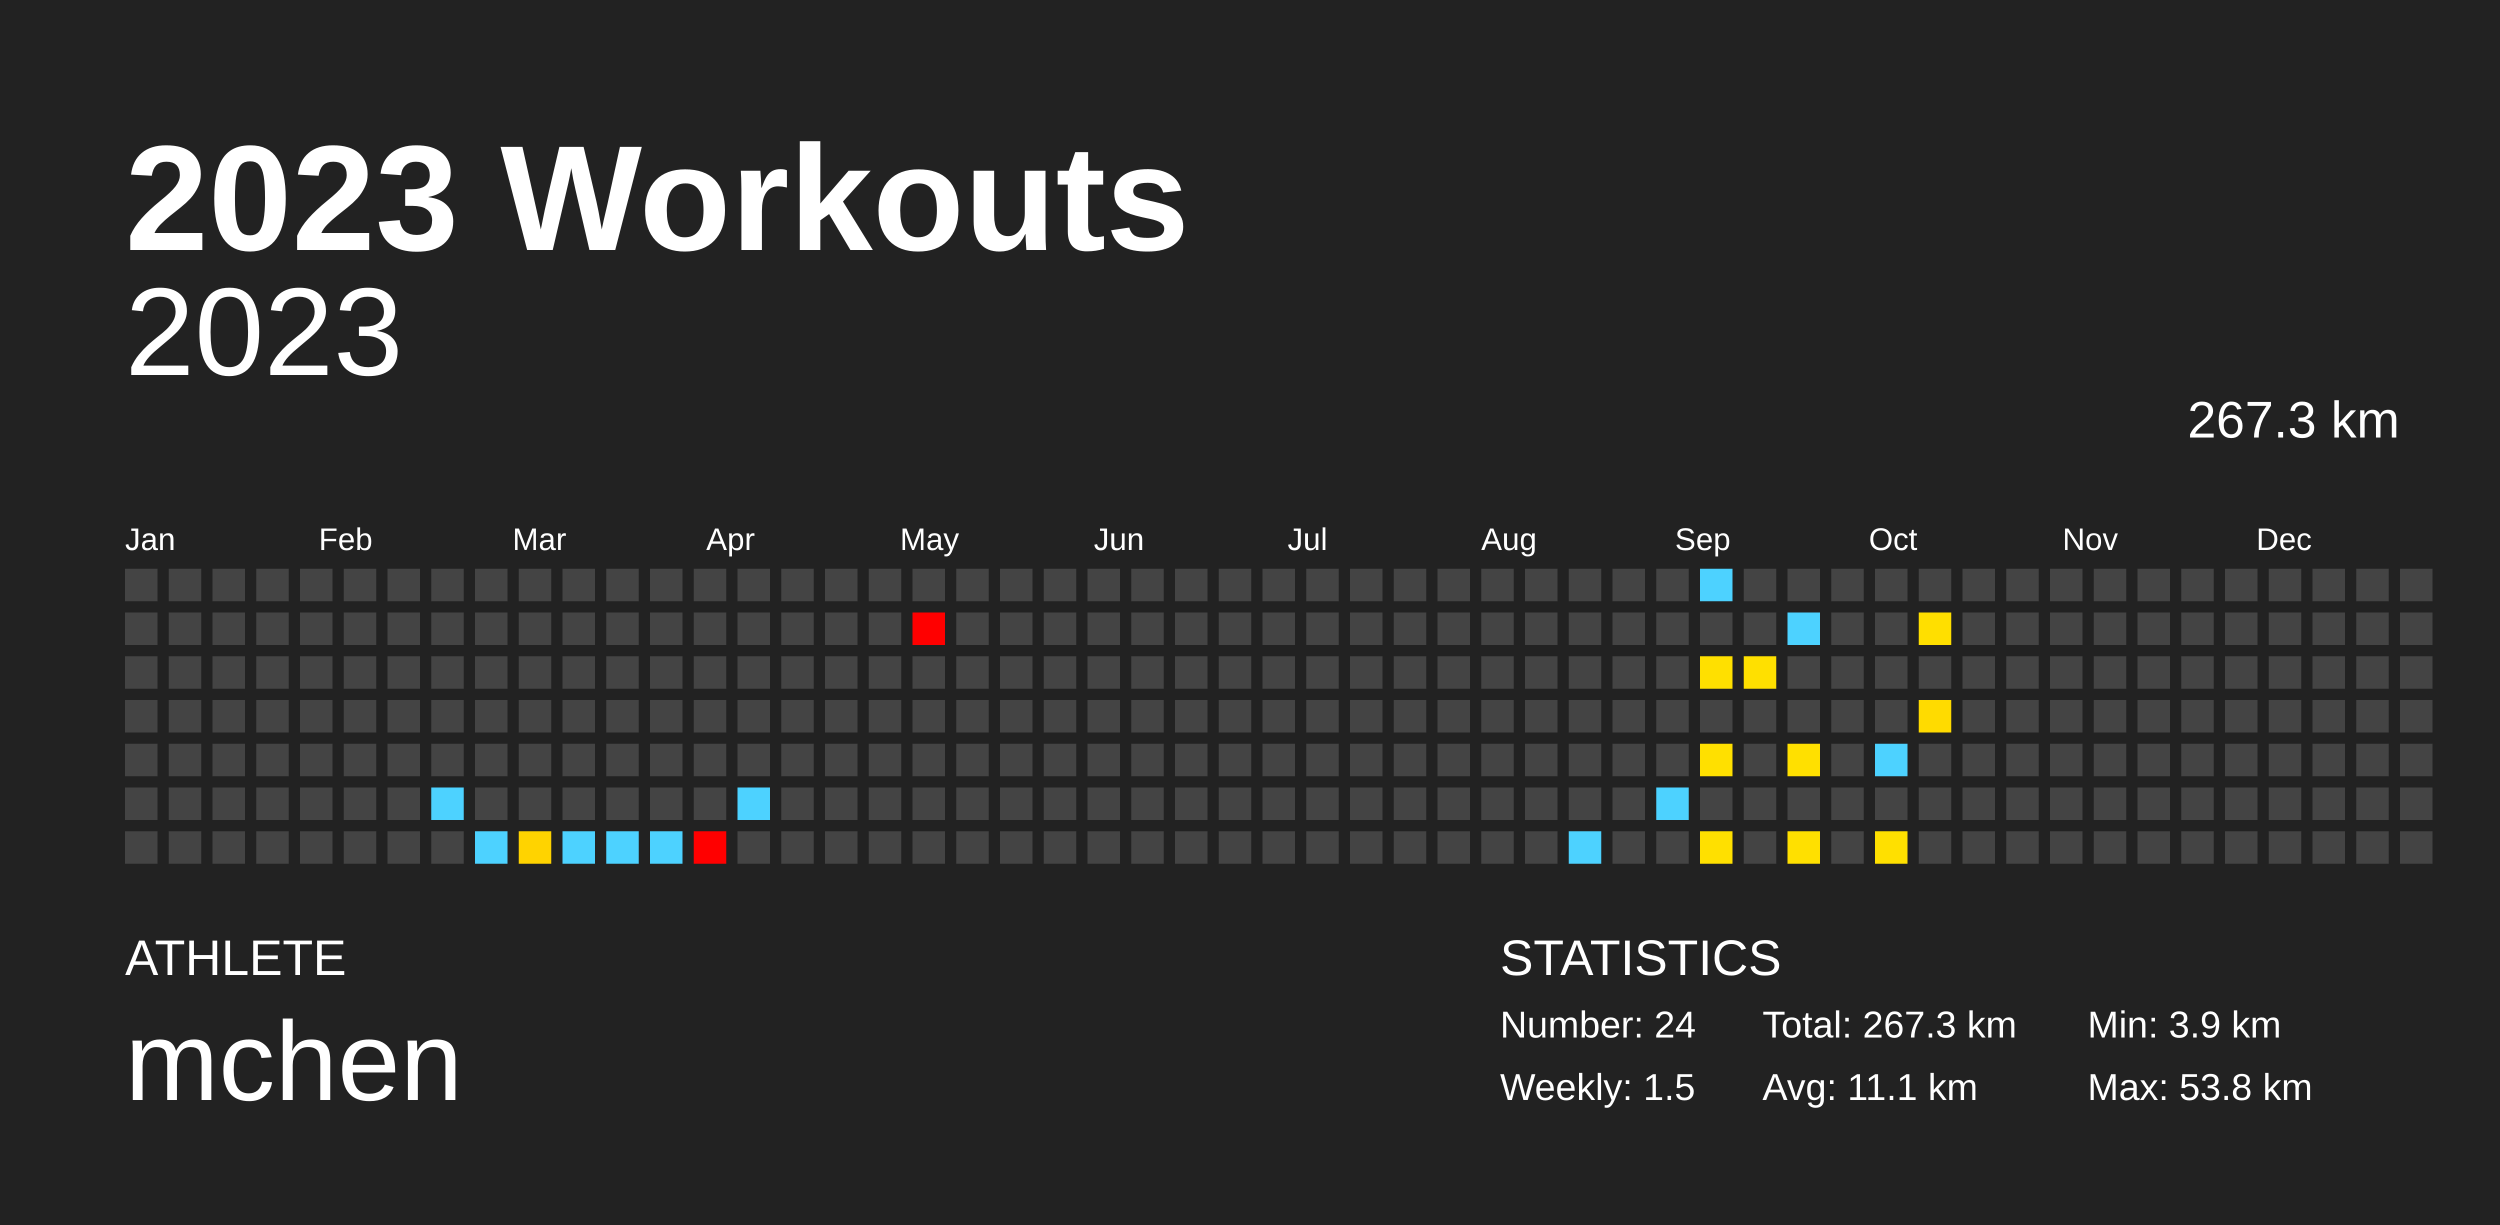
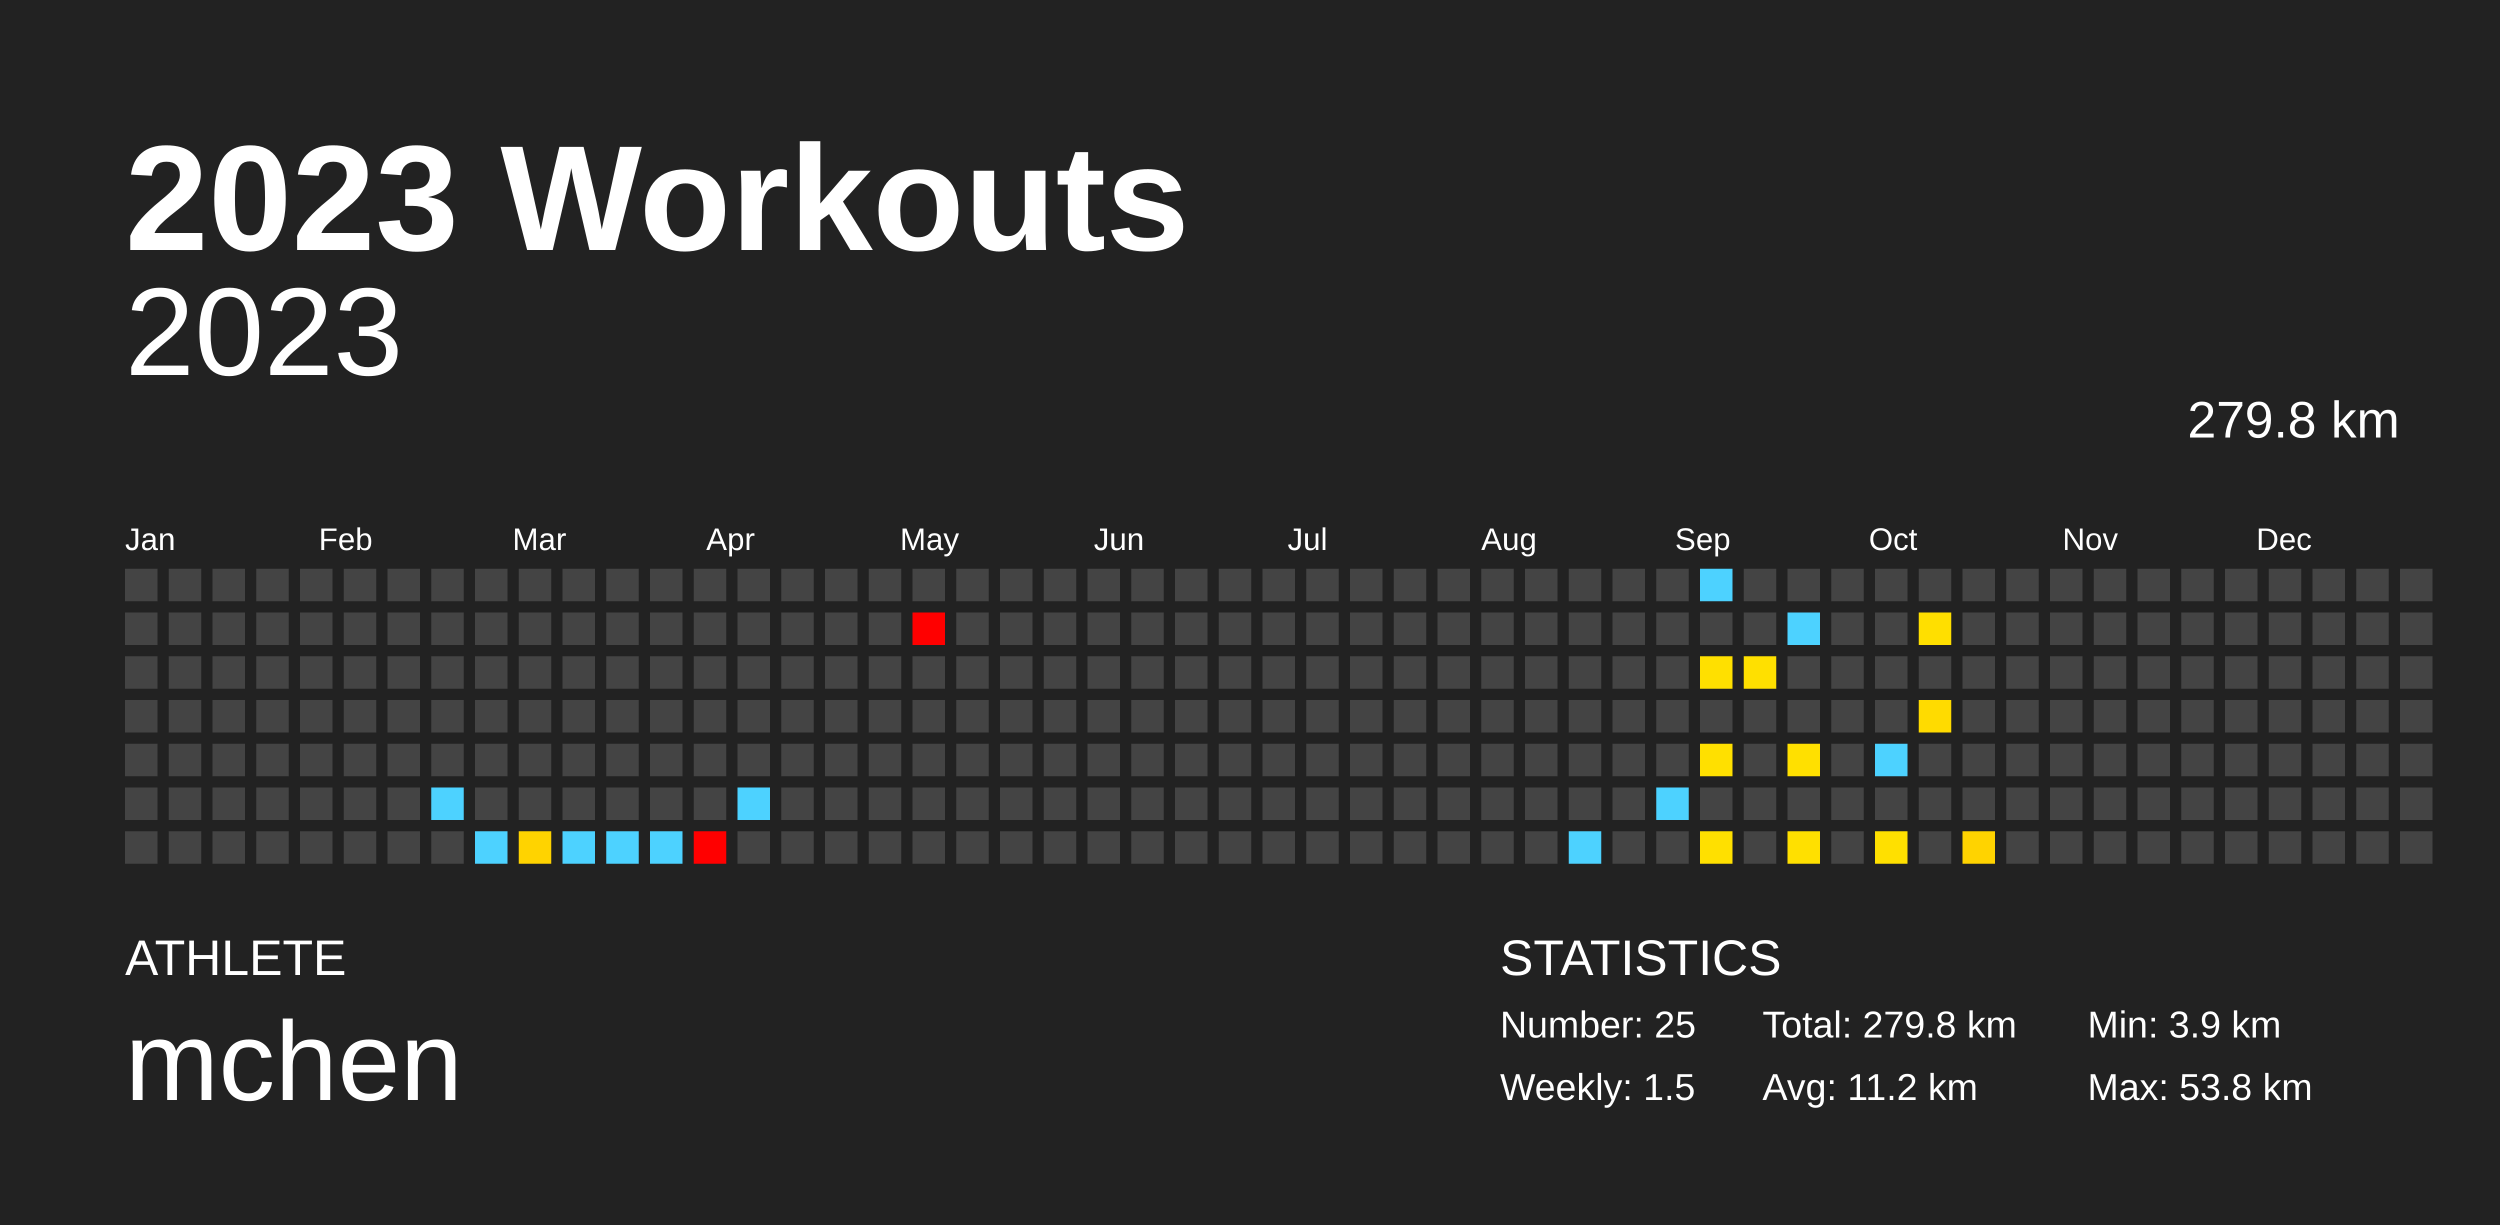
<svg xmlns="http://www.w3.org/2000/svg" baseProfile="full" height="98mm" version="1.1" viewBox="0,0,200,98" width="200mm">
  <defs />
  <rect fill="#222222" height="98" width="200" x="0" y="0" />
  <text fill="#FFFFFF" style="font-size:12px; font-family:Arial; font-weight:bold;" x="10" y="20">2023 Workouts</text>
  <text fill="#FFFFFF" style="font-size:4px; font-family:Arial" x="10" y="78">ATHLETE</text>
  <text fill="#FFFFFF" style="font-size:9px; font-family:Arial" x="10" y="88">mchen</text>
  <text fill="#FFFFFF" style="font-size:4px; font-family:Arial" x="120" y="78">STATISTICS</text>
-   <text fill="#FFFFFF" style="font-size:3px; font-family:Arial" x="120" y="83">Number: 24</text>
+   <text fill="#FFFFFF" style="font-size:3px; font-family:Arial" x="120" y="83">Number: 25</text>
  <text fill="#FFFFFF" style="font-size:3px; font-family:Arial" x="120" y="88">Weekly: 1.5</text>
-   <text fill="#FFFFFF" style="font-size:3px; font-family:Arial" x="141" y="83">Total: 267.3 km</text>
-   <text fill="#FFFFFF" style="font-size:3px; font-family:Arial" x="141" y="88">Avg: 11.1 km</text>
+   <text fill="#FFFFFF" style="font-size:3px; font-family:Arial" x="141" y="83">Total: 279.8 km</text>
+   <text fill="#FFFFFF" style="font-size:3px; font-family:Arial" x="141" y="88">Avg: 11.2 km</text>
  <text fill="#FFFFFF" style="font-size:3px; font-family:Arial" x="167" y="83">Min: 3.9 km</text>
  <text fill="#FFFFFF" style="font-size:3px; font-family:Arial" x="167" y="88">Max: 53.8 km</text>
  <text alignment-baseline="hanging" fill="#FFFFFF" style="font-size:10.0px; font-family:Arial;" x="10" y="30">2023</text>
-   <text alignment-baseline="hanging" fill="#FFFFFF" style="font-size:4.125px; font-family:Arial;" x="175" y="35">267.3 km</text>
+   <text alignment-baseline="hanging" fill="#FFFFFF" style="font-size:4.125px; font-family:Arial;" x="175" y="35">279.8 km</text>
  <text fill="#FFFFFF" style="font-size:2.5px; font-family:Arial" x="10.0" y="44">Jan</text>
  <text fill="#FFFFFF" style="font-size:2.5px; font-family:Arial" x="25.5" y="44">Feb</text>
  <text fill="#FFFFFF" style="font-size:2.5px; font-family:Arial" x="41.0" y="44">Mar</text>
  <text fill="#FFFFFF" style="font-size:2.5px; font-family:Arial" x="56.5" y="44">Apr</text>
  <text fill="#FFFFFF" style="font-size:2.5px; font-family:Arial" x="72.0" y="44">May</text>
  <text fill="#FFFFFF" style="font-size:2.5px; font-family:Arial" x="87.5" y="44">Jun</text>
  <text fill="#FFFFFF" style="font-size:2.5px; font-family:Arial" x="103.0" y="44">Jul</text>
  <text fill="#FFFFFF" style="font-size:2.5px; font-family:Arial" x="118.5" y="44">Aug</text>
  <text fill="#FFFFFF" style="font-size:2.5px; font-family:Arial" x="134.0" y="44">Sep</text>
  <text fill="#FFFFFF" style="font-size:2.5px; font-family:Arial" x="149.5" y="44">Oct</text>
  <text fill="#FFFFFF" style="font-size:2.5px; font-family:Arial" x="165.0" y="44">Nov</text>
  <text fill="#FFFFFF" style="font-size:2.5px; font-family:Arial" x="180.5" y="44">Dec</text>
  <rect fill="#444444" height="2.6" width="2.6" x="10.0" y="45.5" />
  <rect fill="#444444" height="2.6" width="2.6" x="10.0" y="49.0" />
  <rect fill="#444444" height="2.6" width="2.6" x="10.0" y="52.5" />
  <rect fill="#444444" height="2.6" width="2.6" x="10.0" y="56.0" />
  <rect fill="#444444" height="2.6" width="2.6" x="10.0" y="59.5" />
  <rect fill="#444444" height="2.6" width="2.6" x="10.0" y="63.0" />
  <rect fill="#444444" height="2.6" width="2.6" x="10.0" y="66.5" />
  <rect fill="#444444" height="2.6" width="2.6" x="13.5" y="45.5" />
  <rect fill="#444444" height="2.6" width="2.6" x="13.5" y="49.0" />
  <rect fill="#444444" height="2.6" width="2.6" x="13.5" y="52.5" />
  <rect fill="#444444" height="2.6" width="2.6" x="13.5" y="56.0" />
  <rect fill="#444444" height="2.6" width="2.6" x="13.5" y="59.5" />
  <rect fill="#444444" height="2.6" width="2.6" x="13.5" y="63.0" />
  <rect fill="#444444" height="2.6" width="2.6" x="13.5" y="66.5" />
  <rect fill="#444444" height="2.6" width="2.6" x="17.0" y="45.5" />
  <rect fill="#444444" height="2.6" width="2.6" x="17.0" y="49.0" />
  <rect fill="#444444" height="2.6" width="2.6" x="17.0" y="52.5" />
  <rect fill="#444444" height="2.6" width="2.6" x="17.0" y="56.0" />
  <rect fill="#444444" height="2.6" width="2.6" x="17.0" y="59.5" />
  <rect fill="#444444" height="2.6" width="2.6" x="17.0" y="63.0" />
  <rect fill="#444444" height="2.6" width="2.6" x="17.0" y="66.5" />
  <rect fill="#444444" height="2.6" width="2.6" x="20.5" y="45.5" />
  <rect fill="#444444" height="2.6" width="2.6" x="20.5" y="49.0" />
  <rect fill="#444444" height="2.6" width="2.6" x="20.5" y="52.5" />
  <rect fill="#444444" height="2.6" width="2.6" x="20.5" y="56.0" />
  <rect fill="#444444" height="2.6" width="2.6" x="20.5" y="59.5" />
  <rect fill="#444444" height="2.6" width="2.6" x="20.5" y="63.0" />
  <rect fill="#444444" height="2.6" width="2.6" x="20.5" y="66.5" />
  <rect fill="#444444" height="2.6" width="2.6" x="24.0" y="45.5" />
  <rect fill="#444444" height="2.6" width="2.6" x="24.0" y="49.0" />
  <rect fill="#444444" height="2.6" width="2.6" x="24.0" y="52.5" />
  <rect fill="#444444" height="2.6" width="2.6" x="24.0" y="56.0" />
  <rect fill="#444444" height="2.6" width="2.6" x="24.0" y="59.5" />
  <rect fill="#444444" height="2.6" width="2.6" x="24.0" y="63.0" />
  <rect fill="#444444" height="2.6" width="2.6" x="24.0" y="66.5" />
  <rect fill="#444444" height="2.6" width="2.6" x="27.5" y="45.5" />
  <rect fill="#444444" height="2.6" width="2.6" x="27.5" y="49.0" />
  <rect fill="#444444" height="2.6" width="2.6" x="27.5" y="52.5" />
  <rect fill="#444444" height="2.6" width="2.6" x="27.5" y="56.0" />
  <rect fill="#444444" height="2.6" width="2.6" x="27.5" y="59.5" />
  <rect fill="#444444" height="2.6" width="2.6" x="27.5" y="63.0" />
  <rect fill="#444444" height="2.6" width="2.6" x="27.5" y="66.5" />
  <rect fill="#444444" height="2.6" width="2.6" x="31.0" y="45.5" />
  <rect fill="#444444" height="2.6" width="2.6" x="31.0" y="49.0" />
  <rect fill="#444444" height="2.6" width="2.6" x="31.0" y="52.5" />
  <rect fill="#444444" height="2.6" width="2.6" x="31.0" y="56.0" />
  <rect fill="#444444" height="2.6" width="2.6" x="31.0" y="59.5" />
  <rect fill="#444444" height="2.6" width="2.6" x="31.0" y="63.0" />
  <rect fill="#444444" height="2.6" width="2.6" x="31.0" y="66.5" />
  <rect fill="#444444" height="2.6" width="2.6" x="34.5" y="45.5" />
  <rect fill="#444444" height="2.6" width="2.6" x="34.5" y="49.0" />
  <rect fill="#444444" height="2.6" width="2.6" x="34.5" y="52.5" />
  <rect fill="#444444" height="2.6" width="2.6" x="34.5" y="56.0" />
  <rect fill="#444444" height="2.6" width="2.6" x="34.5" y="59.5" />
  <rect fill="#4dd2ff" height="2.6" width="2.6" x="34.5" y="63.0" />
  <rect fill="#444444" height="2.6" width="2.6" x="34.5" y="66.5" />
  <rect fill="#444444" height="2.6" width="2.6" x="38.0" y="45.5" />
  <rect fill="#444444" height="2.6" width="2.6" x="38.0" y="49.0" />
  <rect fill="#444444" height="2.6" width="2.6" x="38.0" y="52.5" />
  <rect fill="#444444" height="2.6" width="2.6" x="38.0" y="56.0" />
  <rect fill="#444444" height="2.6" width="2.6" x="38.0" y="59.5" />
  <rect fill="#444444" height="2.6" width="2.6" x="38.0" y="63.0" />
  <rect fill="#4dd2ff" height="2.6" width="2.6" x="38.0" y="66.5" />
  <rect fill="#444444" height="2.6" width="2.6" x="41.5" y="45.5" />
  <rect fill="#444444" height="2.6" width="2.6" x="41.5" y="49.0" />
  <rect fill="#444444" height="2.6" width="2.6" x="41.5" y="52.5" />
  <rect fill="#444444" height="2.6" width="2.6" x="41.5" y="56.0" />
  <rect fill="#444444" height="2.6" width="2.6" x="41.5" y="59.5" />
  <rect fill="#444444" height="2.6" width="2.6" x="41.5" y="63.0" />
  <rect fill="#ffd300" height="2.6" width="2.6" x="41.5" y="66.5" />
  <rect fill="#444444" height="2.6" width="2.6" x="45.0" y="45.5" />
  <rect fill="#444444" height="2.6" width="2.6" x="45.0" y="49.0" />
  <rect fill="#444444" height="2.6" width="2.6" x="45.0" y="52.5" />
  <rect fill="#444444" height="2.6" width="2.6" x="45.0" y="56.0" />
  <rect fill="#444444" height="2.6" width="2.6" x="45.0" y="59.5" />
  <rect fill="#444444" height="2.6" width="2.6" x="45.0" y="63.0" />
  <rect fill="#4dd2ff" height="2.6" width="2.6" x="45.0" y="66.5" />
  <rect fill="#444444" height="2.6" width="2.6" x="48.5" y="45.5" />
  <rect fill="#444444" height="2.6" width="2.6" x="48.5" y="49.0" />
  <rect fill="#444444" height="2.6" width="2.6" x="48.5" y="52.5" />
  <rect fill="#444444" height="2.6" width="2.6" x="48.5" y="56.0" />
  <rect fill="#444444" height="2.6" width="2.6" x="48.5" y="59.5" />
  <rect fill="#444444" height="2.6" width="2.6" x="48.5" y="63.0" />
  <rect fill="#4dd2ff" height="2.6" width="2.6" x="48.5" y="66.5" />
  <rect fill="#444444" height="2.6" width="2.6" x="52.0" y="45.5" />
  <rect fill="#444444" height="2.6" width="2.6" x="52.0" y="49.0" />
  <rect fill="#444444" height="2.6" width="2.6" x="52.0" y="52.5" />
  <rect fill="#444444" height="2.6" width="2.6" x="52.0" y="56.0" />
  <rect fill="#444444" height="2.6" width="2.6" x="52.0" y="59.5" />
  <rect fill="#444444" height="2.6" width="2.6" x="52.0" y="63.0" />
  <rect fill="#4dd2ff" height="2.6" width="2.6" x="52.0" y="66.5" />
  <rect fill="#444444" height="2.6" width="2.6" x="55.5" y="45.5" />
  <rect fill="#444444" height="2.6" width="2.6" x="55.5" y="49.0" />
  <rect fill="#444444" height="2.6" width="2.6" x="55.5" y="52.5" />
  <rect fill="#444444" height="2.6" width="2.6" x="55.5" y="56.0" />
  <rect fill="#444444" height="2.6" width="2.6" x="55.5" y="59.5" />
  <rect fill="#444444" height="2.6" width="2.6" x="55.5" y="63.0" />
  <rect fill="red" height="2.6" width="2.6" x="55.5" y="66.5" />
  <rect fill="#444444" height="2.6" width="2.6" x="59.0" y="45.5" />
  <rect fill="#444444" height="2.6" width="2.6" x="59.0" y="49.0" />
  <rect fill="#444444" height="2.6" width="2.6" x="59.0" y="52.5" />
  <rect fill="#444444" height="2.6" width="2.6" x="59.0" y="56.0" />
  <rect fill="#444444" height="2.6" width="2.6" x="59.0" y="59.5" />
  <rect fill="#4dd2ff" height="2.6" width="2.6" x="59.0" y="63.0" />
  <rect fill="#444444" height="2.6" width="2.6" x="59.0" y="66.5" />
  <rect fill="#444444" height="2.6" width="2.6" x="62.5" y="45.5" />
  <rect fill="#444444" height="2.6" width="2.6" x="62.5" y="49.0" />
  <rect fill="#444444" height="2.6" width="2.6" x="62.5" y="52.5" />
  <rect fill="#444444" height="2.6" width="2.6" x="62.5" y="56.0" />
  <rect fill="#444444" height="2.6" width="2.6" x="62.5" y="59.5" />
  <rect fill="#444444" height="2.6" width="2.6" x="62.5" y="63.0" />
  <rect fill="#444444" height="2.6" width="2.6" x="62.5" y="66.5" />
  <rect fill="#444444" height="2.6" width="2.6" x="66.0" y="45.5" />
  <rect fill="#444444" height="2.6" width="2.6" x="66.0" y="49.0" />
  <rect fill="#444444" height="2.6" width="2.6" x="66.0" y="52.5" />
  <rect fill="#444444" height="2.6" width="2.6" x="66.0" y="56.0" />
  <rect fill="#444444" height="2.6" width="2.6" x="66.0" y="59.5" />
  <rect fill="#444444" height="2.6" width="2.6" x="66.0" y="63.0" />
  <rect fill="#444444" height="2.6" width="2.6" x="66.0" y="66.5" />
  <rect fill="#444444" height="2.6" width="2.6" x="69.5" y="45.5" />
  <rect fill="#444444" height="2.6" width="2.6" x="69.5" y="49.0" />
  <rect fill="#444444" height="2.6" width="2.6" x="69.5" y="52.5" />
  <rect fill="#444444" height="2.6" width="2.6" x="69.5" y="56.0" />
  <rect fill="#444444" height="2.6" width="2.6" x="69.5" y="59.5" />
  <rect fill="#444444" height="2.6" width="2.6" x="69.5" y="63.0" />
  <rect fill="#444444" height="2.6" width="2.6" x="69.5" y="66.5" />
  <rect fill="#444444" height="2.6" width="2.6" x="73.0" y="45.5" />
  <rect fill="red" height="2.6" width="2.6" x="73.0" y="49.0" />
  <rect fill="#444444" height="2.6" width="2.6" x="73.0" y="52.5" />
  <rect fill="#444444" height="2.6" width="2.6" x="73.0" y="56.0" />
  <rect fill="#444444" height="2.6" width="2.6" x="73.0" y="59.5" />
  <rect fill="#444444" height="2.6" width="2.6" x="73.0" y="63.0" />
  <rect fill="#444444" height="2.6" width="2.6" x="73.0" y="66.5" />
  <rect fill="#444444" height="2.6" width="2.6" x="76.5" y="45.5" />
  <rect fill="#444444" height="2.6" width="2.6" x="76.5" y="49.0" />
  <rect fill="#444444" height="2.6" width="2.6" x="76.5" y="52.5" />
  <rect fill="#444444" height="2.6" width="2.6" x="76.5" y="56.0" />
  <rect fill="#444444" height="2.6" width="2.6" x="76.5" y="59.5" />
  <rect fill="#444444" height="2.6" width="2.6" x="76.5" y="63.0" />
  <rect fill="#444444" height="2.6" width="2.6" x="76.5" y="66.5" />
  <rect fill="#444444" height="2.6" width="2.6" x="80.0" y="45.5" />
  <rect fill="#444444" height="2.6" width="2.6" x="80.0" y="49.0" />
  <rect fill="#444444" height="2.6" width="2.6" x="80.0" y="52.5" />
  <rect fill="#444444" height="2.6" width="2.6" x="80.0" y="56.0" />
  <rect fill="#444444" height="2.6" width="2.6" x="80.0" y="59.5" />
  <rect fill="#444444" height="2.6" width="2.6" x="80.0" y="63.0" />
  <rect fill="#444444" height="2.6" width="2.6" x="80.0" y="66.5" />
  <rect fill="#444444" height="2.6" width="2.6" x="83.5" y="45.5" />
  <rect fill="#444444" height="2.6" width="2.6" x="83.5" y="49.0" />
  <rect fill="#444444" height="2.6" width="2.6" x="83.5" y="52.5" />
  <rect fill="#444444" height="2.6" width="2.6" x="83.5" y="56.0" />
  <rect fill="#444444" height="2.6" width="2.6" x="83.5" y="59.5" />
  <rect fill="#444444" height="2.6" width="2.6" x="83.5" y="63.0" />
  <rect fill="#444444" height="2.6" width="2.6" x="83.5" y="66.5" />
  <rect fill="#444444" height="2.6" width="2.6" x="87.0" y="45.5" />
  <rect fill="#444444" height="2.6" width="2.6" x="87.0" y="49.0" />
  <rect fill="#444444" height="2.6" width="2.6" x="87.0" y="52.5" />
  <rect fill="#444444" height="2.6" width="2.6" x="87.0" y="56.0" />
  <rect fill="#444444" height="2.6" width="2.6" x="87.0" y="59.5" />
  <rect fill="#444444" height="2.6" width="2.6" x="87.0" y="63.0" />
  <rect fill="#444444" height="2.6" width="2.6" x="87.0" y="66.5" />
  <rect fill="#444444" height="2.6" width="2.6" x="90.5" y="45.5" />
  <rect fill="#444444" height="2.6" width="2.6" x="90.5" y="49.0" />
  <rect fill="#444444" height="2.6" width="2.6" x="90.5" y="52.5" />
  <rect fill="#444444" height="2.6" width="2.6" x="90.5" y="56.0" />
  <rect fill="#444444" height="2.6" width="2.6" x="90.5" y="59.5" />
  <rect fill="#444444" height="2.6" width="2.6" x="90.5" y="63.0" />
  <rect fill="#444444" height="2.6" width="2.6" x="90.5" y="66.5" />
  <rect fill="#444444" height="2.6" width="2.6" x="94.0" y="45.5" />
  <rect fill="#444444" height="2.6" width="2.6" x="94.0" y="49.0" />
  <rect fill="#444444" height="2.6" width="2.6" x="94.0" y="52.5" />
  <rect fill="#444444" height="2.6" width="2.6" x="94.0" y="56.0" />
  <rect fill="#444444" height="2.6" width="2.6" x="94.0" y="59.5" />
  <rect fill="#444444" height="2.6" width="2.6" x="94.0" y="63.0" />
  <rect fill="#444444" height="2.6" width="2.6" x="94.0" y="66.5" />
  <rect fill="#444444" height="2.6" width="2.6" x="97.5" y="45.5" />
  <rect fill="#444444" height="2.6" width="2.6" x="97.5" y="49.0" />
  <rect fill="#444444" height="2.6" width="2.6" x="97.5" y="52.5" />
  <rect fill="#444444" height="2.6" width="2.6" x="97.5" y="56.0" />
  <rect fill="#444444" height="2.6" width="2.6" x="97.5" y="59.5" />
  <rect fill="#444444" height="2.6" width="2.6" x="97.5" y="63.0" />
  <rect fill="#444444" height="2.6" width="2.6" x="97.5" y="66.5" />
  <rect fill="#444444" height="2.6" width="2.6" x="101.0" y="45.5" />
  <rect fill="#444444" height="2.6" width="2.6" x="101.0" y="49.0" />
  <rect fill="#444444" height="2.6" width="2.6" x="101.0" y="52.5" />
  <rect fill="#444444" height="2.6" width="2.6" x="101.0" y="56.0" />
  <rect fill="#444444" height="2.6" width="2.6" x="101.0" y="59.5" />
  <rect fill="#444444" height="2.6" width="2.6" x="101.0" y="63.0" />
  <rect fill="#444444" height="2.6" width="2.6" x="101.0" y="66.5" />
  <rect fill="#444444" height="2.6" width="2.6" x="104.5" y="45.5" />
  <rect fill="#444444" height="2.6" width="2.6" x="104.5" y="49.0" />
  <rect fill="#444444" height="2.6" width="2.6" x="104.5" y="52.5" />
  <rect fill="#444444" height="2.6" width="2.6" x="104.5" y="56.0" />
  <rect fill="#444444" height="2.6" width="2.6" x="104.5" y="59.5" />
  <rect fill="#444444" height="2.6" width="2.6" x="104.5" y="63.0" />
  <rect fill="#444444" height="2.6" width="2.6" x="104.5" y="66.5" />
  <rect fill="#444444" height="2.6" width="2.6" x="108.0" y="45.5" />
  <rect fill="#444444" height="2.6" width="2.6" x="108.0" y="49.0" />
  <rect fill="#444444" height="2.6" width="2.6" x="108.0" y="52.5" />
  <rect fill="#444444" height="2.6" width="2.6" x="108.0" y="56.0" />
  <rect fill="#444444" height="2.6" width="2.6" x="108.0" y="59.5" />
  <rect fill="#444444" height="2.6" width="2.6" x="108.0" y="63.0" />
  <rect fill="#444444" height="2.6" width="2.6" x="108.0" y="66.5" />
  <rect fill="#444444" height="2.6" width="2.6" x="111.5" y="45.5" />
  <rect fill="#444444" height="2.6" width="2.6" x="111.5" y="49.0" />
  <rect fill="#444444" height="2.6" width="2.6" x="111.5" y="52.5" />
  <rect fill="#444444" height="2.6" width="2.6" x="111.5" y="56.0" />
  <rect fill="#444444" height="2.6" width="2.6" x="111.5" y="59.5" />
  <rect fill="#444444" height="2.6" width="2.6" x="111.5" y="63.0" />
  <rect fill="#444444" height="2.6" width="2.6" x="111.5" y="66.5" />
  <rect fill="#444444" height="2.6" width="2.6" x="115.0" y="45.5" />
  <rect fill="#444444" height="2.6" width="2.6" x="115.0" y="49.0" />
  <rect fill="#444444" height="2.6" width="2.6" x="115.0" y="52.5" />
  <rect fill="#444444" height="2.6" width="2.6" x="115.0" y="56.0" />
  <rect fill="#444444" height="2.6" width="2.6" x="115.0" y="59.5" />
  <rect fill="#444444" height="2.6" width="2.6" x="115.0" y="63.0" />
  <rect fill="#444444" height="2.6" width="2.6" x="115.0" y="66.5" />
  <rect fill="#444444" height="2.6" width="2.6" x="118.5" y="45.5" />
  <rect fill="#444444" height="2.6" width="2.6" x="118.5" y="49.0" />
  <rect fill="#444444" height="2.6" width="2.6" x="118.5" y="52.5" />
  <rect fill="#444444" height="2.6" width="2.6" x="118.5" y="56.0" />
  <rect fill="#444444" height="2.6" width="2.6" x="118.5" y="59.5" />
  <rect fill="#444444" height="2.6" width="2.6" x="118.5" y="63.0" />
  <rect fill="#444444" height="2.6" width="2.6" x="118.5" y="66.5" />
  <rect fill="#444444" height="2.6" width="2.6" x="122.0" y="45.5" />
  <rect fill="#444444" height="2.6" width="2.6" x="122.0" y="49.0" />
  <rect fill="#444444" height="2.6" width="2.6" x="122.0" y="52.5" />
  <rect fill="#444444" height="2.6" width="2.6" x="122.0" y="56.0" />
  <rect fill="#444444" height="2.6" width="2.6" x="122.0" y="59.5" />
  <rect fill="#444444" height="2.6" width="2.6" x="122.0" y="63.0" />
  <rect fill="#444444" height="2.6" width="2.6" x="122.0" y="66.5" />
  <rect fill="#444444" height="2.6" width="2.6" x="125.5" y="45.5" />
  <rect fill="#444444" height="2.6" width="2.6" x="125.5" y="49.0" />
  <rect fill="#444444" height="2.6" width="2.6" x="125.5" y="52.5" />
  <rect fill="#444444" height="2.6" width="2.6" x="125.5" y="56.0" />
  <rect fill="#444444" height="2.6" width="2.6" x="125.5" y="59.5" />
  <rect fill="#444444" height="2.6" width="2.6" x="125.5" y="63.0" />
  <rect fill="#4dd2ff" height="2.6" width="2.6" x="125.5" y="66.5" />
  <rect fill="#444444" height="2.6" width="2.6" x="129.0" y="45.5" />
  <rect fill="#444444" height="2.6" width="2.6" x="129.0" y="49.0" />
  <rect fill="#444444" height="2.6" width="2.6" x="129.0" y="52.5" />
  <rect fill="#444444" height="2.6" width="2.6" x="129.0" y="56.0" />
  <rect fill="#444444" height="2.6" width="2.6" x="129.0" y="59.5" />
  <rect fill="#444444" height="2.6" width="2.6" x="129.0" y="63.0" />
  <rect fill="#444444" height="2.6" width="2.6" x="129.0" y="66.5" />
  <rect fill="#444444" height="2.6" width="2.6" x="132.5" y="45.5" />
  <rect fill="#444444" height="2.6" width="2.6" x="132.5" y="49.0" />
  <rect fill="#444444" height="2.6" width="2.6" x="132.5" y="52.5" />
  <rect fill="#444444" height="2.6" width="2.6" x="132.5" y="56.0" />
  <rect fill="#444444" height="2.6" width="2.6" x="132.5" y="59.5" />
  <rect fill="#4dd2ff" height="2.6" width="2.6" x="132.5" y="63.0" />
  <rect fill="#444444" height="2.6" width="2.6" x="132.5" y="66.5" />
  <rect fill="#4dd2ff" height="2.6" width="2.6" x="136.0" y="45.5" />
  <rect fill="#444444" height="2.6" width="2.6" x="136.0" y="49.0" />
  <rect fill="#ffe000" height="2.6" width="2.6" x="136.0" y="52.5" />
  <rect fill="#444444" height="2.6" width="2.6" x="136.0" y="56.0" />
  <rect fill="#ffe000" height="2.6" width="2.6" x="136.0" y="59.5" />
  <rect fill="#444444" height="2.6" width="2.6" x="136.0" y="63.0" />
  <rect fill="#ffe000" height="2.6" width="2.6" x="136.0" y="66.5" />
  <rect fill="#444444" height="2.6" width="2.6" x="139.5" y="45.5" />
  <rect fill="#444444" height="2.6" width="2.6" x="139.5" y="49.0" />
  <rect fill="#ffe000" height="2.6" width="2.6" x="139.5" y="52.5" />
  <rect fill="#444444" height="2.6" width="2.6" x="139.5" y="56.0" />
  <rect fill="#444444" height="2.6" width="2.6" x="139.5" y="59.5" />
  <rect fill="#444444" height="2.6" width="2.6" x="139.5" y="63.0" />
  <rect fill="#444444" height="2.6" width="2.6" x="139.5" y="66.5" />
  <rect fill="#444444" height="2.6" width="2.6" x="143.0" y="45.5" />
  <rect fill="#4dd2ff" height="2.6" width="2.6" x="143.0" y="49.0" />
  <rect fill="#444444" height="2.6" width="2.6" x="143.0" y="52.5" />
  <rect fill="#444444" height="2.6" width="2.6" x="143.0" y="56.0" />
  <rect fill="#ffe000" height="2.6" width="2.6" x="143.0" y="59.5" />
  <rect fill="#444444" height="2.6" width="2.6" x="143.0" y="63.0" />
  <rect fill="#ffe000" height="2.6" width="2.6" x="143.0" y="66.5" />
  <rect fill="#444444" height="2.6" width="2.6" x="146.5" y="45.5" />
  <rect fill="#444444" height="2.6" width="2.6" x="146.5" y="49.0" />
  <rect fill="#444444" height="2.6" width="2.6" x="146.5" y="52.5" />
  <rect fill="#444444" height="2.6" width="2.6" x="146.5" y="56.0" />
  <rect fill="#444444" height="2.6" width="2.6" x="146.5" y="59.5" />
  <rect fill="#444444" height="2.6" width="2.6" x="146.5" y="63.0" />
  <rect fill="#444444" height="2.6" width="2.6" x="146.5" y="66.5" />
  <rect fill="#444444" height="2.6" width="2.6" x="150.0" y="45.5" />
  <rect fill="#444444" height="2.6" width="2.6" x="150.0" y="49.0" />
  <rect fill="#444444" height="2.6" width="2.6" x="150.0" y="52.5" />
  <rect fill="#444444" height="2.6" width="2.6" x="150.0" y="56.0" />
  <rect fill="#4dd2ff" height="2.6" width="2.6" x="150.0" y="59.5" />
  <rect fill="#444444" height="2.6" width="2.6" x="150.0" y="63.0" />
  <rect fill="#ffe000" height="2.6" width="2.6" x="150.0" y="66.5" />
  <rect fill="#444444" height="2.6" width="2.6" x="153.5" y="45.5" />
  <rect fill="#ffdf00" height="2.6" width="2.6" x="153.5" y="49.0" />
  <rect fill="#444444" height="2.6" width="2.6" x="153.5" y="52.5" />
  <rect fill="#ffdb00" height="2.6" width="2.6" x="153.5" y="56.0" />
  <rect fill="#444444" height="2.6" width="2.6" x="153.5" y="59.5" />
  <rect fill="#444444" height="2.6" width="2.6" x="153.5" y="63.0" />
  <rect fill="#444444" height="2.6" width="2.6" x="153.5" y="66.5" />
  <rect fill="#444444" height="2.6" width="2.6" x="157.0" y="45.5" />
  <rect fill="#444444" height="2.6" width="2.6" x="157.0" y="49.0" />
  <rect fill="#444444" height="2.6" width="2.6" x="157.0" y="52.5" />
  <rect fill="#444444" height="2.6" width="2.6" x="157.0" y="56.0" />
  <rect fill="#444444" height="2.6" width="2.6" x="157.0" y="59.5" />
  <rect fill="#444444" height="2.6" width="2.6" x="157.0" y="63.0" />
-   <rect fill="#444444" height="2.6" width="2.6" x="157.0" y="66.5" />
+   <rect fill="#ffd300" height="2.6" width="2.6" x="157.0" y="66.5" />
  <rect fill="#444444" height="2.6" width="2.6" x="160.5" y="45.5" />
  <rect fill="#444444" height="2.6" width="2.6" x="160.5" y="49.0" />
  <rect fill="#444444" height="2.6" width="2.6" x="160.5" y="52.5" />
  <rect fill="#444444" height="2.6" width="2.6" x="160.5" y="56.0" />
  <rect fill="#444444" height="2.6" width="2.6" x="160.5" y="59.5" />
  <rect fill="#444444" height="2.6" width="2.6" x="160.5" y="63.0" />
  <rect fill="#444444" height="2.6" width="2.6" x="160.5" y="66.5" />
  <rect fill="#444444" height="2.6" width="2.6" x="164.0" y="45.5" />
  <rect fill="#444444" height="2.6" width="2.6" x="164.0" y="49.0" />
  <rect fill="#444444" height="2.6" width="2.6" x="164.0" y="52.5" />
  <rect fill="#444444" height="2.6" width="2.6" x="164.0" y="56.0" />
  <rect fill="#444444" height="2.6" width="2.6" x="164.0" y="59.5" />
  <rect fill="#444444" height="2.6" width="2.6" x="164.0" y="63.0" />
  <rect fill="#444444" height="2.6" width="2.6" x="164.0" y="66.5" />
  <rect fill="#444444" height="2.6" width="2.6" x="167.5" y="45.5" />
  <rect fill="#444444" height="2.6" width="2.6" x="167.5" y="49.0" />
  <rect fill="#444444" height="2.6" width="2.6" x="167.5" y="52.5" />
  <rect fill="#444444" height="2.6" width="2.6" x="167.5" y="56.0" />
  <rect fill="#444444" height="2.6" width="2.6" x="167.5" y="59.5" />
  <rect fill="#444444" height="2.6" width="2.6" x="167.5" y="63.0" />
  <rect fill="#444444" height="2.6" width="2.6" x="167.5" y="66.5" />
  <rect fill="#444444" height="2.6" width="2.6" x="171.0" y="45.5" />
  <rect fill="#444444" height="2.6" width="2.6" x="171.0" y="49.0" />
  <rect fill="#444444" height="2.6" width="2.6" x="171.0" y="52.5" />
  <rect fill="#444444" height="2.6" width="2.6" x="171.0" y="56.0" />
  <rect fill="#444444" height="2.6" width="2.6" x="171.0" y="59.5" />
  <rect fill="#444444" height="2.6" width="2.6" x="171.0" y="63.0" />
  <rect fill="#444444" height="2.6" width="2.6" x="171.0" y="66.5" />
  <rect fill="#444444" height="2.6" width="2.6" x="174.5" y="45.5" />
  <rect fill="#444444" height="2.6" width="2.6" x="174.5" y="49.0" />
  <rect fill="#444444" height="2.6" width="2.6" x="174.5" y="52.5" />
  <rect fill="#444444" height="2.6" width="2.6" x="174.5" y="56.0" />
  <rect fill="#444444" height="2.6" width="2.6" x="174.5" y="59.5" />
  <rect fill="#444444" height="2.6" width="2.6" x="174.5" y="63.0" />
  <rect fill="#444444" height="2.6" width="2.6" x="174.5" y="66.5" />
  <rect fill="#444444" height="2.6" width="2.6" x="178.0" y="45.5" />
  <rect fill="#444444" height="2.6" width="2.6" x="178.0" y="49.0" />
  <rect fill="#444444" height="2.6" width="2.6" x="178.0" y="52.5" />
  <rect fill="#444444" height="2.6" width="2.6" x="178.0" y="56.0" />
  <rect fill="#444444" height="2.6" width="2.6" x="178.0" y="59.5" />
  <rect fill="#444444" height="2.6" width="2.6" x="178.0" y="63.0" />
  <rect fill="#444444" height="2.6" width="2.6" x="178.0" y="66.5" />
  <rect fill="#444444" height="2.6" width="2.6" x="181.5" y="45.5" />
  <rect fill="#444444" height="2.6" width="2.6" x="181.5" y="49.0" />
  <rect fill="#444444" height="2.6" width="2.6" x="181.5" y="52.5" />
  <rect fill="#444444" height="2.6" width="2.6" x="181.5" y="56.0" />
  <rect fill="#444444" height="2.6" width="2.6" x="181.5" y="59.5" />
  <rect fill="#444444" height="2.6" width="2.6" x="181.5" y="63.0" />
  <rect fill="#444444" height="2.6" width="2.6" x="181.5" y="66.5" />
  <rect fill="#444444" height="2.6" width="2.6" x="185.0" y="45.5" />
  <rect fill="#444444" height="2.6" width="2.6" x="185.0" y="49.0" />
  <rect fill="#444444" height="2.6" width="2.6" x="185.0" y="52.5" />
  <rect fill="#444444" height="2.6" width="2.6" x="185.0" y="56.0" />
  <rect fill="#444444" height="2.6" width="2.6" x="185.0" y="59.5" />
  <rect fill="#444444" height="2.6" width="2.6" x="185.0" y="63.0" />
  <rect fill="#444444" height="2.6" width="2.6" x="185.0" y="66.5" />
  <rect fill="#444444" height="2.6" width="2.6" x="188.5" y="45.5" />
  <rect fill="#444444" height="2.6" width="2.6" x="188.5" y="49.0" />
  <rect fill="#444444" height="2.6" width="2.6" x="188.5" y="52.5" />
  <rect fill="#444444" height="2.6" width="2.6" x="188.5" y="56.0" />
  <rect fill="#444444" height="2.6" width="2.6" x="188.5" y="59.5" />
  <rect fill="#444444" height="2.6" width="2.6" x="188.5" y="63.0" />
  <rect fill="#444444" height="2.6" width="2.6" x="188.5" y="66.5" />
  <rect fill="#444444" height="2.6" width="2.6" x="192.0" y="45.5" />
  <rect fill="#444444" height="2.6" width="2.6" x="192.0" y="49.0" />
  <rect fill="#444444" height="2.6" width="2.6" x="192.0" y="52.5" />
  <rect fill="#444444" height="2.6" width="2.6" x="192.0" y="56.0" />
  <rect fill="#444444" height="2.6" width="2.6" x="192.0" y="59.5" />
  <rect fill="#444444" height="2.6" width="2.6" x="192.0" y="63.0" />
  <rect fill="#444444" height="2.6" width="2.6" x="192.0" y="66.5" />
</svg>
